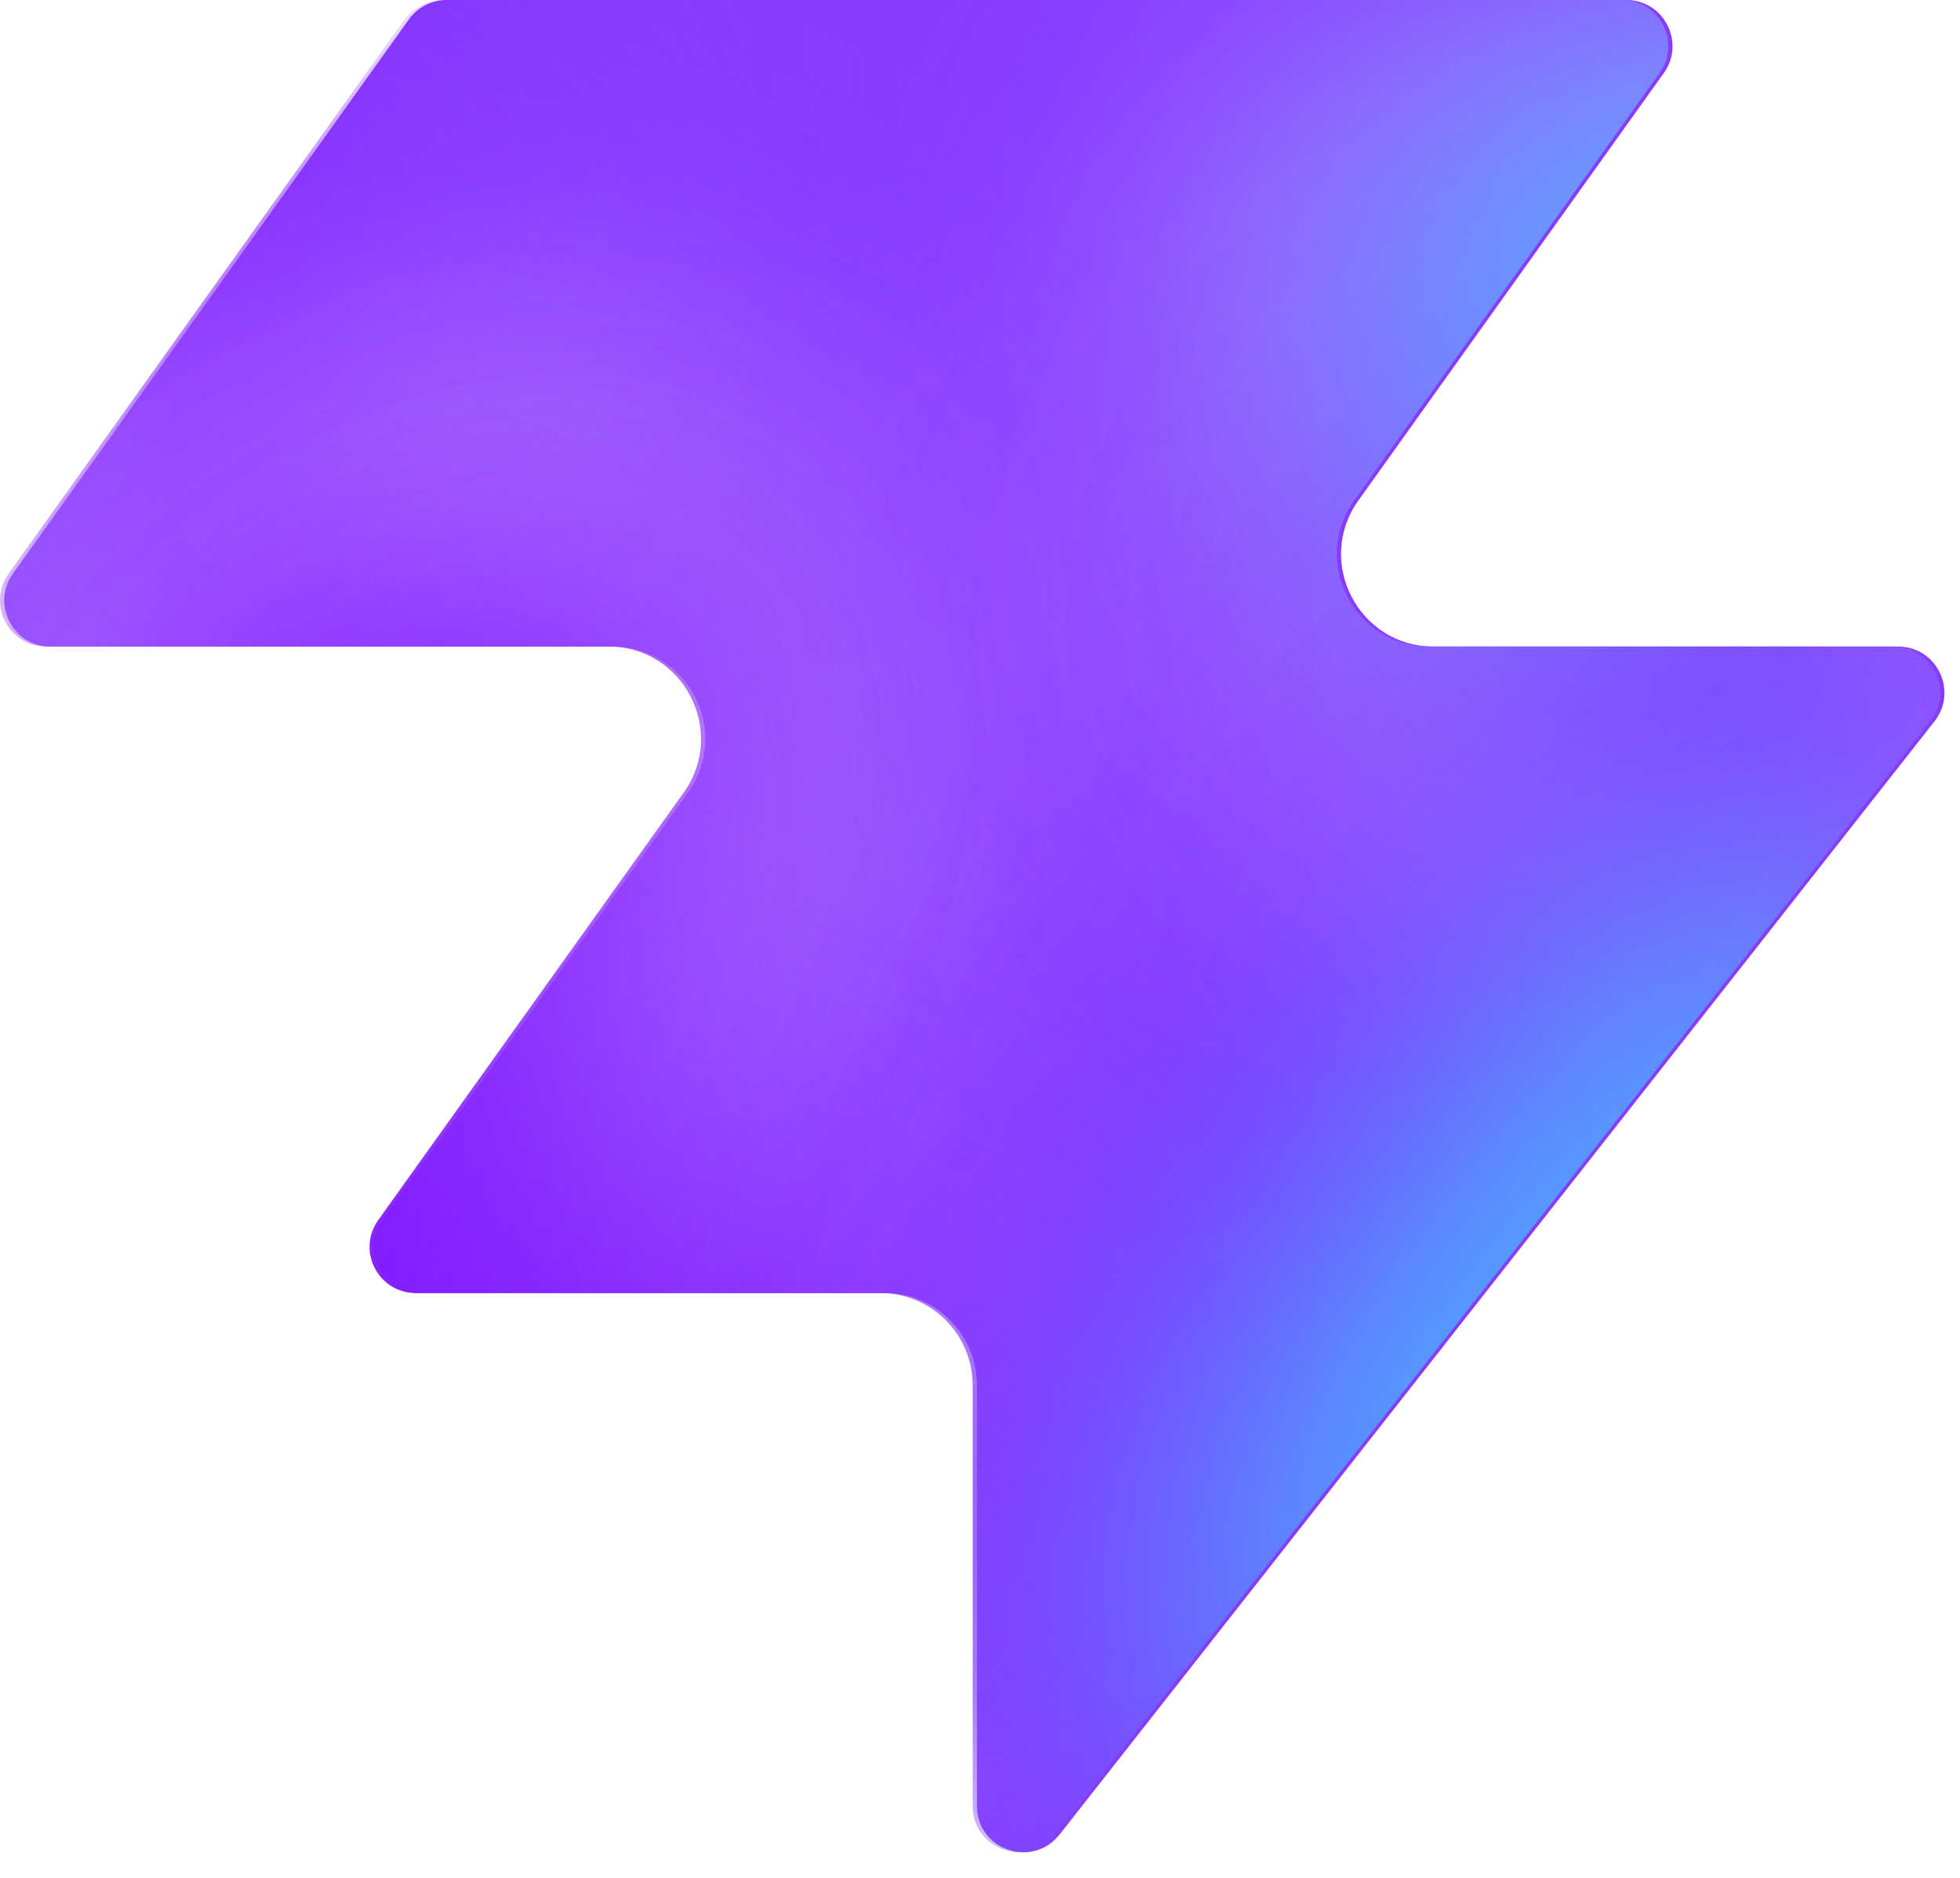
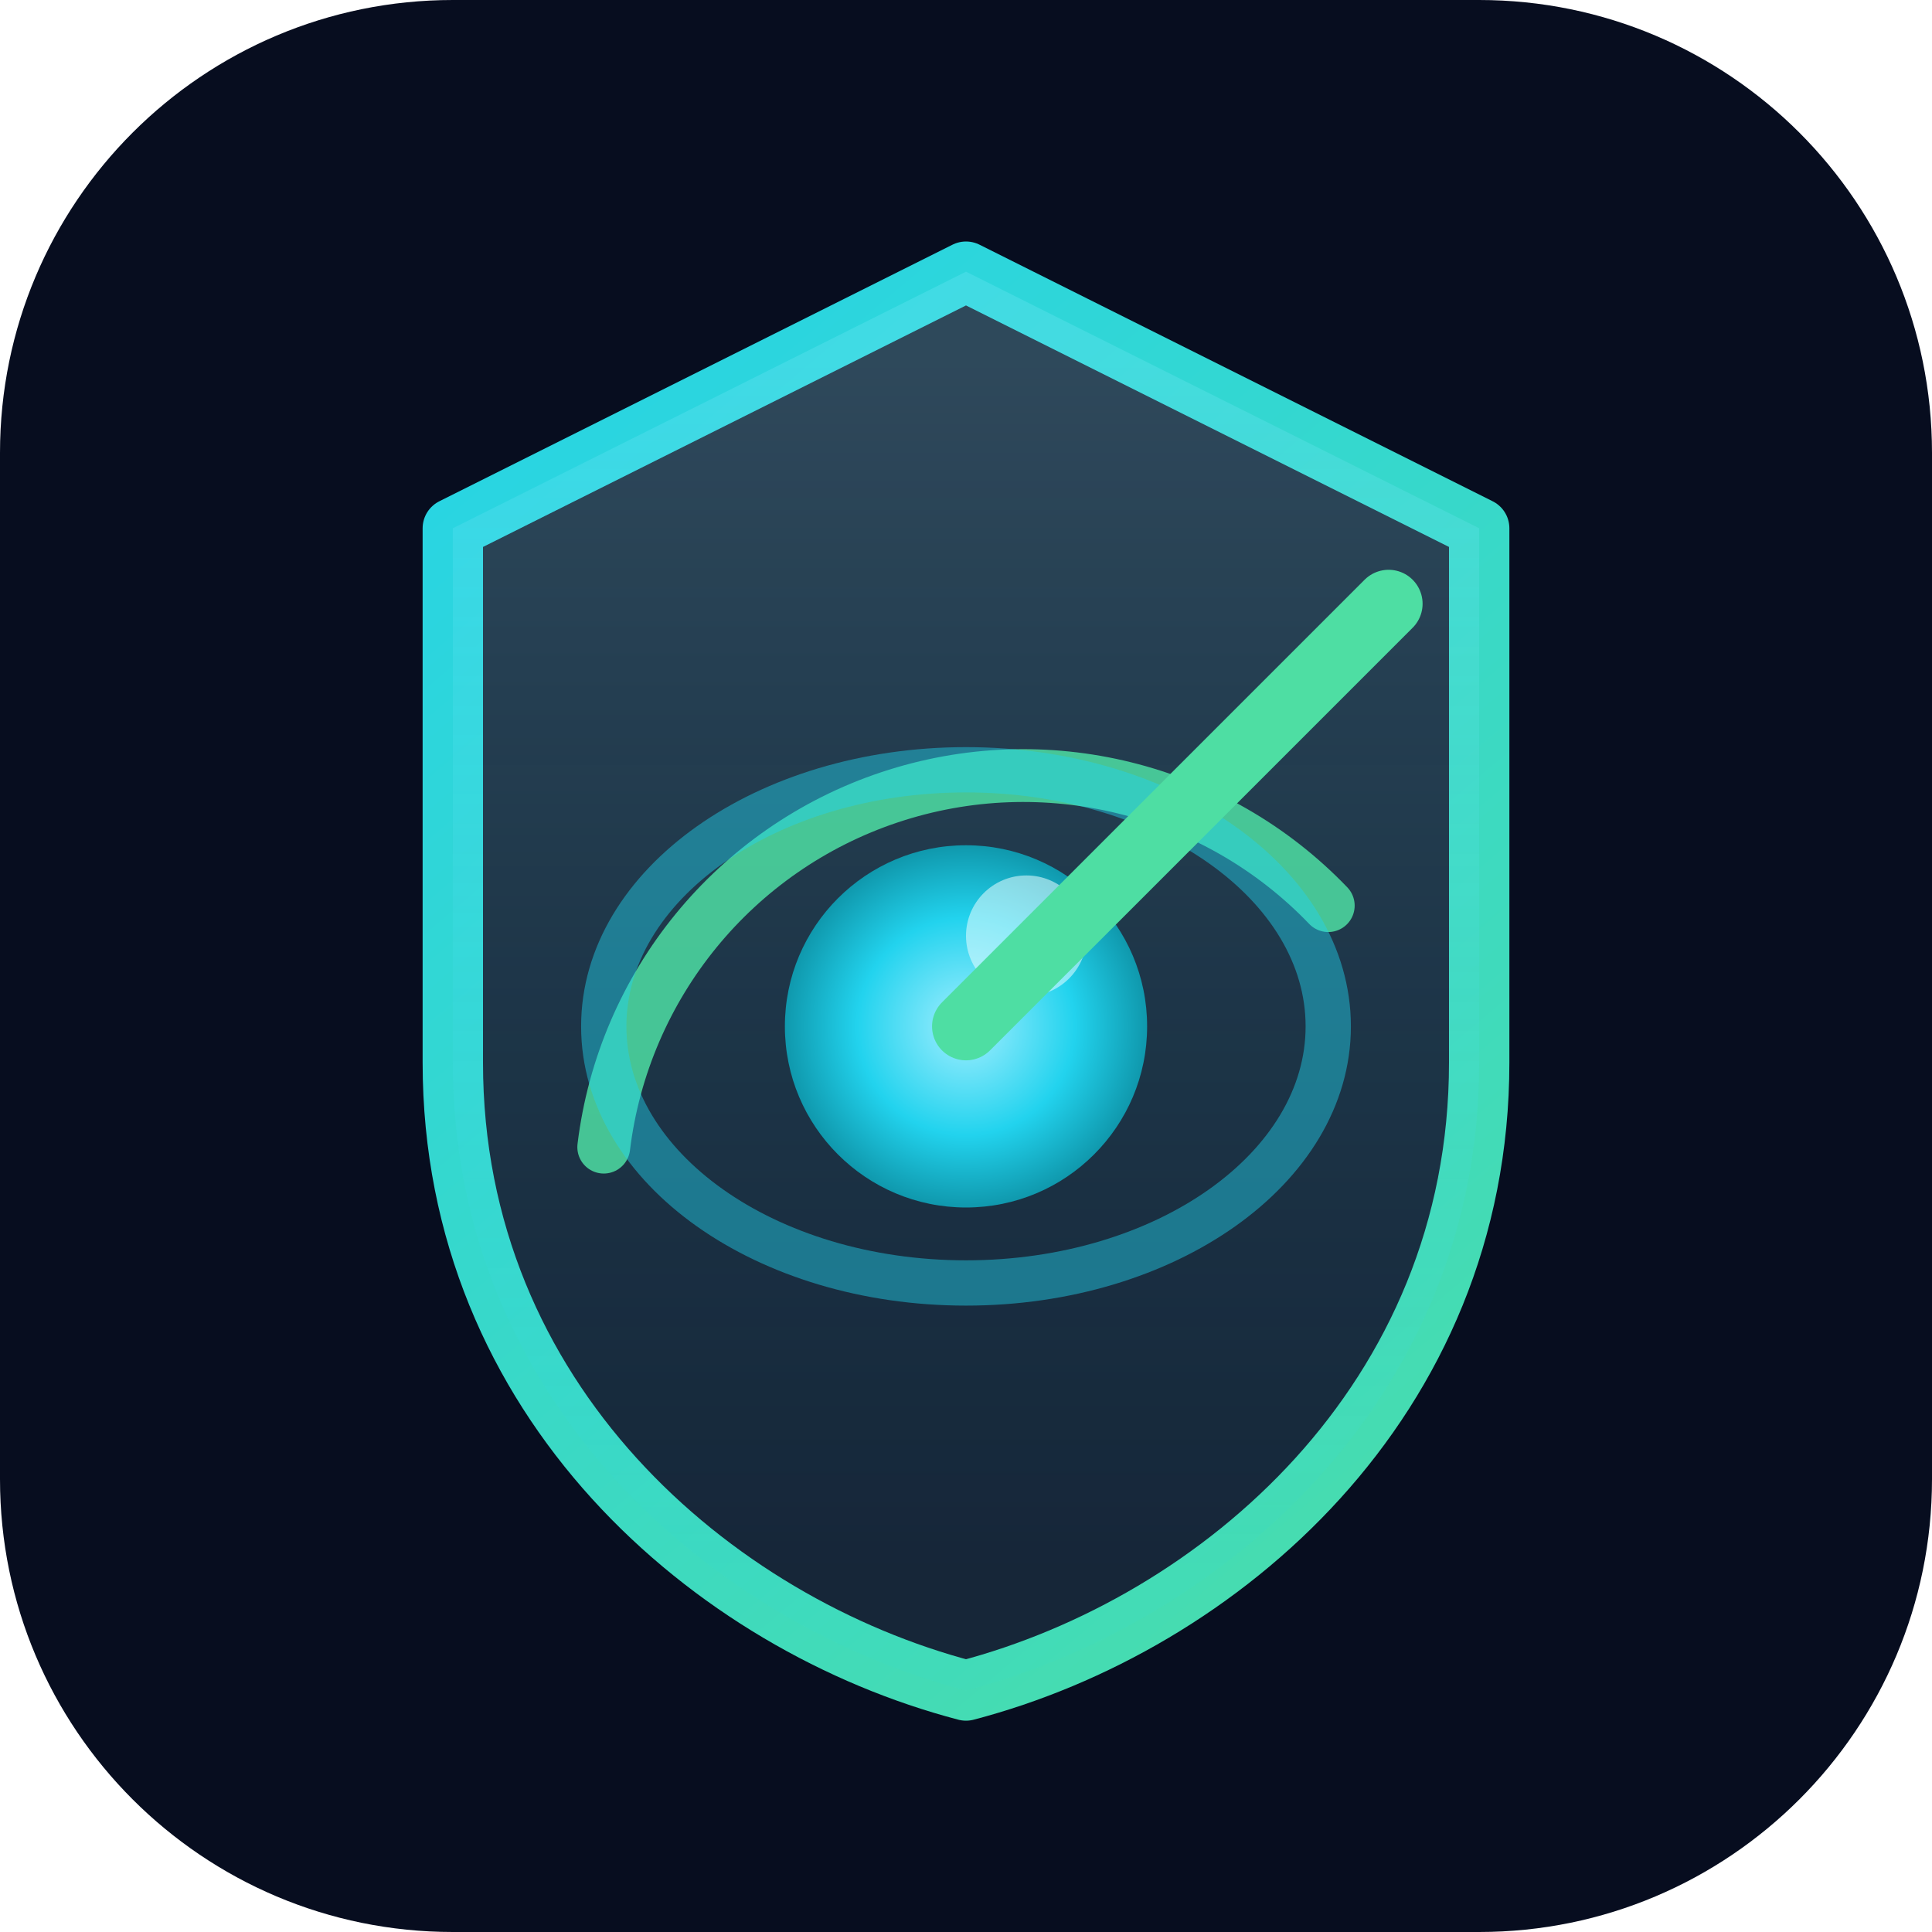
- <svg xmlns="http://www.w3.org/2000/svg" width="48" height="46" fill="none" viewBox="0 0 48 46">
-   <path fill="#863bff" d="M25.946 44.938c-.664.845-2.021.375-2.021-.698V33.937a2.26 2.26 0 0 0-2.262-2.262H10.287c-.92 0-1.456-1.04-.92-1.788l7.48-10.471c1.07-1.497 0-3.578-1.842-3.578H1.237c-.92 0-1.456-1.04-.92-1.788L10.013.474c.214-.297.556-.474.92-.474h28.894c.92 0 1.456 1.04.92 1.788l-7.48 10.471c-1.07 1.498 0 3.579 1.842 3.579h11.377c.943 0 1.473 1.088.89 1.83L25.947 44.94z" style="fill:#863bff;fill:color(display-p3 .525 .23 1);fill-opacity:1" />
-   <mask id="a" width="48" height="46" x="0" y="0" maskUnits="userSpaceOnUse" style="mask-type:alpha">
-     <path fill="#000" d="M25.842 44.938c-.664.844-2.021.375-2.021-.698V33.937a2.26 2.26 0 0 0-2.262-2.262H10.183c-.92 0-1.456-1.04-.92-1.788l7.48-10.471c1.07-1.498 0-3.579-1.842-3.579H1.133c-.92 0-1.456-1.04-.92-1.787L9.91.473c.214-.297.556-.474.92-.474h28.894c.92 0 1.456 1.04.92 1.788l-7.48 10.471c-1.07 1.498 0 3.578 1.842 3.578h11.377c.943 0 1.473 1.088.89 1.832L25.843 44.94z" style="fill:#000;fill-opacity:1" />
-   </mask>
-   <g mask="url(#a)">
-     <g filter="url(#b)">
-       <ellipse cx="5.508" cy="14.704" fill="#ede6ff" rx="5.508" ry="14.704" style="fill:#ede6ff;fill:color(display-p3 .927 .903 1);fill-opacity:1" transform="matrix(.00324 1 1 -.00324 -4.47 31.516)" />
-     </g>
-     <g filter="url(#c)">
-       <ellipse cx="10.399" cy="29.851" fill="#ede6ff" rx="10.399" ry="29.851" style="fill:#ede6ff;fill:color(display-p3 .927 .903 1);fill-opacity:1" transform="matrix(.00324 1 1 -.00324 -39.328 7.883)" />
-     </g>
-     <g filter="url(#d)">
-       <ellipse cx="5.508" cy="30.487" fill="#7e14ff" rx="5.508" ry="30.487" style="fill:#7e14ff;fill:color(display-p3 .492 .077 1);fill-opacity:1" transform="rotate(89.814 -25.913 -14.639)scale(1 -1)" />
-     </g>
-     <g filter="url(#e)">
-       <ellipse cx="5.508" cy="30.599" fill="#7e14ff" rx="5.508" ry="30.599" style="fill:#7e14ff;fill:color(display-p3 .492 .077 1);fill-opacity:1" transform="rotate(89.814 -32.644 -3.334)scale(1 -1)" />
-     </g>
-     <g filter="url(#f)">
-       <ellipse cx="5.508" cy="30.599" fill="#7e14ff" rx="5.508" ry="30.599" style="fill:#7e14ff;fill:color(display-p3 .492 .077 1);fill-opacity:1" transform="matrix(.00324 1 1 -.00324 -34.34 30.47)" />
-     </g>
-     <g filter="url(#g)">
-       <ellipse cx="14.072" cy="22.078" fill="#ede6ff" rx="14.072" ry="22.078" style="fill:#ede6ff;fill:color(display-p3 .927 .903 1);fill-opacity:1" transform="rotate(93.35 24.506 48.493)scale(-1 1)" />
-     </g>
-     <g filter="url(#h)">
-       <ellipse cx="3.47" cy="21.501" fill="#7e14ff" rx="3.47" ry="21.501" style="fill:#7e14ff;fill:color(display-p3 .492 .077 1);fill-opacity:1" transform="rotate(89.009 28.708 47.59)scale(-1 1)" />
-     </g>
-     <g filter="url(#i)">
-       <ellipse cx="3.47" cy="21.501" fill="#7e14ff" rx="3.47" ry="21.501" style="fill:#7e14ff;fill:color(display-p3 .492 .077 1);fill-opacity:1" transform="rotate(89.009 28.708 47.59)scale(-1 1)" />
-     </g>
-     <g filter="url(#j)">
-       <ellipse cx=".387" cy="8.972" fill="#7e14ff" rx="4.407" ry="29.108" style="fill:#7e14ff;fill:color(display-p3 .492 .077 1);fill-opacity:1" transform="rotate(39.51 .387 8.972)" />
-     </g>
-     <g filter="url(#k)">
-       <ellipse cx="47.523" cy="-6.092" fill="#7e14ff" rx="4.407" ry="29.108" style="fill:#7e14ff;fill:color(display-p3 .492 .077 1);fill-opacity:1" transform="rotate(37.892 47.523 -6.092)" />
-     </g>
-     <g filter="url(#l)">
-       <ellipse cx="41.412" cy="6.333" fill="#47bfff" rx="5.971" ry="9.665" style="fill:#47bfff;fill:color(display-p3 .28 .748 1);fill-opacity:1" transform="rotate(37.892 41.412 6.333)" />
-     </g>
-     <g filter="url(#m)">
-       <ellipse cx="-1.879" cy="38.332" fill="#7e14ff" rx="4.407" ry="29.108" style="fill:#7e14ff;fill:color(display-p3 .492 .077 1);fill-opacity:1" transform="rotate(37.892 -1.88 38.332)" />
-     </g>
-     <g filter="url(#n)">
-       <ellipse cx="-1.879" cy="38.332" fill="#7e14ff" rx="4.407" ry="29.108" style="fill:#7e14ff;fill:color(display-p3 .492 .077 1);fill-opacity:1" transform="rotate(37.892 -1.88 38.332)" />
-     </g>
-     <g filter="url(#o)">
-       <ellipse cx="35.651" cy="29.907" fill="#7e14ff" rx="4.407" ry="29.108" style="fill:#7e14ff;fill:color(display-p3 .492 .077 1);fill-opacity:1" transform="rotate(37.892 35.651 29.907)" />
-     </g>
-     <g filter="url(#p)">
-       <ellipse cx="38.418" cy="32.4" fill="#47bfff" rx="5.971" ry="15.297" style="fill:#47bfff;fill:color(display-p3 .28 .748 1);fill-opacity:1" transform="rotate(37.892 38.418 32.4)" />
-     </g>
-   </g>
+ <svg xmlns="http://www.w3.org/2000/svg" viewBox="0 0 64 64" fill="none" role="img" aria-label="SENTINEL">
  <defs>
-     <filter id="b" width="60.045" height="41.654" x="-19.77" y="16.149" color-interpolation-filters="sRGB" filterUnits="userSpaceOnUse">
-       <feFlood flood-opacity="0" result="BackgroundImageFix" />
-       <feBlend in="SourceGraphic" in2="BackgroundImageFix" result="shape" />
-       <feGaussianBlur result="effect1_foregroundBlur_2002_17158" stdDeviation="7.659" />
-     </filter>
-     <filter id="c" width="90.34" height="51.437" x="-54.613" y="-7.533" color-interpolation-filters="sRGB" filterUnits="userSpaceOnUse">
-       <feFlood flood-opacity="0" result="BackgroundImageFix" />
-       <feBlend in="SourceGraphic" in2="BackgroundImageFix" result="shape" />
-       <feGaussianBlur result="effect1_foregroundBlur_2002_17158" stdDeviation="7.659" />
-     </filter>
-     <filter id="d" width="79.355" height="29.4" x="-49.64" y="2.03" color-interpolation-filters="sRGB" filterUnits="userSpaceOnUse">
-       <feFlood flood-opacity="0" result="BackgroundImageFix" />
-       <feBlend in="SourceGraphic" in2="BackgroundImageFix" result="shape" />
-       <feGaussianBlur result="effect1_foregroundBlur_2002_17158" stdDeviation="4.596" />
-     </filter>
-     <filter id="e" width="79.579" height="29.4" x="-45.045" y="20.029" color-interpolation-filters="sRGB" filterUnits="userSpaceOnUse">
-       <feFlood flood-opacity="0" result="BackgroundImageFix" />
-       <feBlend in="SourceGraphic" in2="BackgroundImageFix" result="shape" />
-       <feGaussianBlur result="effect1_foregroundBlur_2002_17158" stdDeviation="4.596" />
-     </filter>
-     <filter id="f" width="79.579" height="29.4" x="-43.513" y="21.178" color-interpolation-filters="sRGB" filterUnits="userSpaceOnUse">
-       <feFlood flood-opacity="0" result="BackgroundImageFix" />
-       <feBlend in="SourceGraphic" in2="BackgroundImageFix" result="shape" />
-       <feGaussianBlur result="effect1_foregroundBlur_2002_17158" stdDeviation="4.596" />
-     </filter>
-     <filter id="g" width="74.749" height="58.852" x="15.756" y="-17.901" color-interpolation-filters="sRGB" filterUnits="userSpaceOnUse">
-       <feFlood flood-opacity="0" result="BackgroundImageFix" />
-       <feBlend in="SourceGraphic" in2="BackgroundImageFix" result="shape" />
-       <feGaussianBlur result="effect1_foregroundBlur_2002_17158" stdDeviation="7.659" />
-     </filter>
-     <filter id="h" width="61.377" height="25.362" x="23.548" y="2.284" color-interpolation-filters="sRGB" filterUnits="userSpaceOnUse">
-       <feFlood flood-opacity="0" result="BackgroundImageFix" />
-       <feBlend in="SourceGraphic" in2="BackgroundImageFix" result="shape" />
-       <feGaussianBlur result="effect1_foregroundBlur_2002_17158" stdDeviation="4.596" />
-     </filter>
-     <filter id="i" width="61.377" height="25.362" x="23.548" y="2.284" color-interpolation-filters="sRGB" filterUnits="userSpaceOnUse">
-       <feFlood flood-opacity="0" result="BackgroundImageFix" />
-       <feBlend in="SourceGraphic" in2="BackgroundImageFix" result="shape" />
-       <feGaussianBlur result="effect1_foregroundBlur_2002_17158" stdDeviation="4.596" />
-     </filter>
-     <filter id="j" width="56.045" height="63.649" x="-27.636" y="-22.853" color-interpolation-filters="sRGB" filterUnits="userSpaceOnUse">
-       <feFlood flood-opacity="0" result="BackgroundImageFix" />
-       <feBlend in="SourceGraphic" in2="BackgroundImageFix" result="shape" />
-       <feGaussianBlur result="effect1_foregroundBlur_2002_17158" stdDeviation="4.596" />
-     </filter>
-     <filter id="k" width="54.814" height="64.646" x="20.116" y="-38.415" color-interpolation-filters="sRGB" filterUnits="userSpaceOnUse">
-       <feFlood flood-opacity="0" result="BackgroundImageFix" />
-       <feBlend in="SourceGraphic" in2="BackgroundImageFix" result="shape" />
-       <feGaussianBlur result="effect1_foregroundBlur_2002_17158" stdDeviation="4.596" />
-     </filter>
-     <filter id="l" width="33.541" height="35.313" x="24.641" y="-11.323" color-interpolation-filters="sRGB" filterUnits="userSpaceOnUse">
-       <feFlood flood-opacity="0" result="BackgroundImageFix" />
-       <feBlend in="SourceGraphic" in2="BackgroundImageFix" result="shape" />
-       <feGaussianBlur result="effect1_foregroundBlur_2002_17158" stdDeviation="4.596" />
-     </filter>
-     <filter id="m" width="54.814" height="64.646" x="-29.286" y="6.009" color-interpolation-filters="sRGB" filterUnits="userSpaceOnUse">
-       <feFlood flood-opacity="0" result="BackgroundImageFix" />
-       <feBlend in="SourceGraphic" in2="BackgroundImageFix" result="shape" />
-       <feGaussianBlur result="effect1_foregroundBlur_2002_17158" stdDeviation="4.596" />
-     </filter>
-     <filter id="n" width="54.814" height="64.646" x="-29.286" y="6.009" color-interpolation-filters="sRGB" filterUnits="userSpaceOnUse">
-       <feFlood flood-opacity="0" result="BackgroundImageFix" />
-       <feBlend in="SourceGraphic" in2="BackgroundImageFix" result="shape" />
-       <feGaussianBlur result="effect1_foregroundBlur_2002_17158" stdDeviation="4.596" />
-     </filter>
-     <filter id="o" width="54.814" height="64.646" x="8.244" y="-2.416" color-interpolation-filters="sRGB" filterUnits="userSpaceOnUse">
-       <feFlood flood-opacity="0" result="BackgroundImageFix" />
-       <feBlend in="SourceGraphic" in2="BackgroundImageFix" result="shape" />
-       <feGaussianBlur result="effect1_foregroundBlur_2002_17158" stdDeviation="4.596" />
-     </filter>
-     <filter id="p" width="39.409" height="43.623" x="18.713" y="10.588" color-interpolation-filters="sRGB" filterUnits="userSpaceOnUse">
-       <feFlood flood-opacity="0" result="BackgroundImageFix" />
-       <feBlend in="SourceGraphic" in2="BackgroundImageFix" result="shape" />
-       <feGaussianBlur result="effect1_foregroundBlur_2002_17158" stdDeviation="4.596" />
-     </filter>
+     <linearGradient id="s-border" x1="10" y1="6" x2="54" y2="58" gradientUnits="userSpaceOnUse">
+       <stop stop-color="#22d3ee" />
+       <stop offset="1" stop-color="#4edea3" />
+     </linearGradient>
+     <linearGradient id="s-fill" x1="32" y1="12" x2="32" y2="52" gradientUnits="userSpaceOnUse">
+       <stop stop-color="#8aebff" stop-opacity="0.22" />
+       <stop offset="1" stop-color="#22d3ee" stop-opacity="0.06" />
+     </linearGradient>
+     <radialGradient id="s-pupil" cx="0" cy="0" r="1" gradientUnits="userSpaceOnUse" gradientTransform="translate(32 34) rotate(90) scale(8)">
+       <stop stop-color="#a2eeff" />
+       <stop offset="0.45" stop-color="#22d3ee" />
+       <stop offset="1" stop-color="#006877" />
+     </radialGradient>
  </defs>
+   <rect width="64" height="64" rx="15" fill="#070d1f" />
+   <path d="M32 9 49 17.5V35.2c0 11.2-8.6 18.6-17 20.8-8.4-2.2-17-9.6-17-20.8V17.5L32 9Z" fill="#151b2d" stroke="url(#s-border)" stroke-width="2" stroke-linejoin="round" />
+   <path d="M32 9 49 17.5V35.2c0 11.2-8.6 18.6-17 20.8-8.4-2.2-17-9.6-17-20.8V17.5L32 9Z" fill="url(#s-fill)" />
+   <path d="M20 38a14 14 0 0 1 24-8" stroke="#4edea3" stroke-width="1.75" stroke-linecap="round" opacity="0.85" />
+   <ellipse cx="32" cy="34" rx="12" ry="8.5" stroke="#22d3ee" stroke-width="1.5" opacity="0.45" />
+   <circle cx="32" cy="34" r="6" fill="url(#s-pupil)" />
+   <circle cx="34" cy="31" r="2" fill="#e8fdff" opacity="0.55" />
+   <path d="M32 34 46 20" stroke="#4edea3" stroke-width="2.25" stroke-linecap="round" />
</svg>
